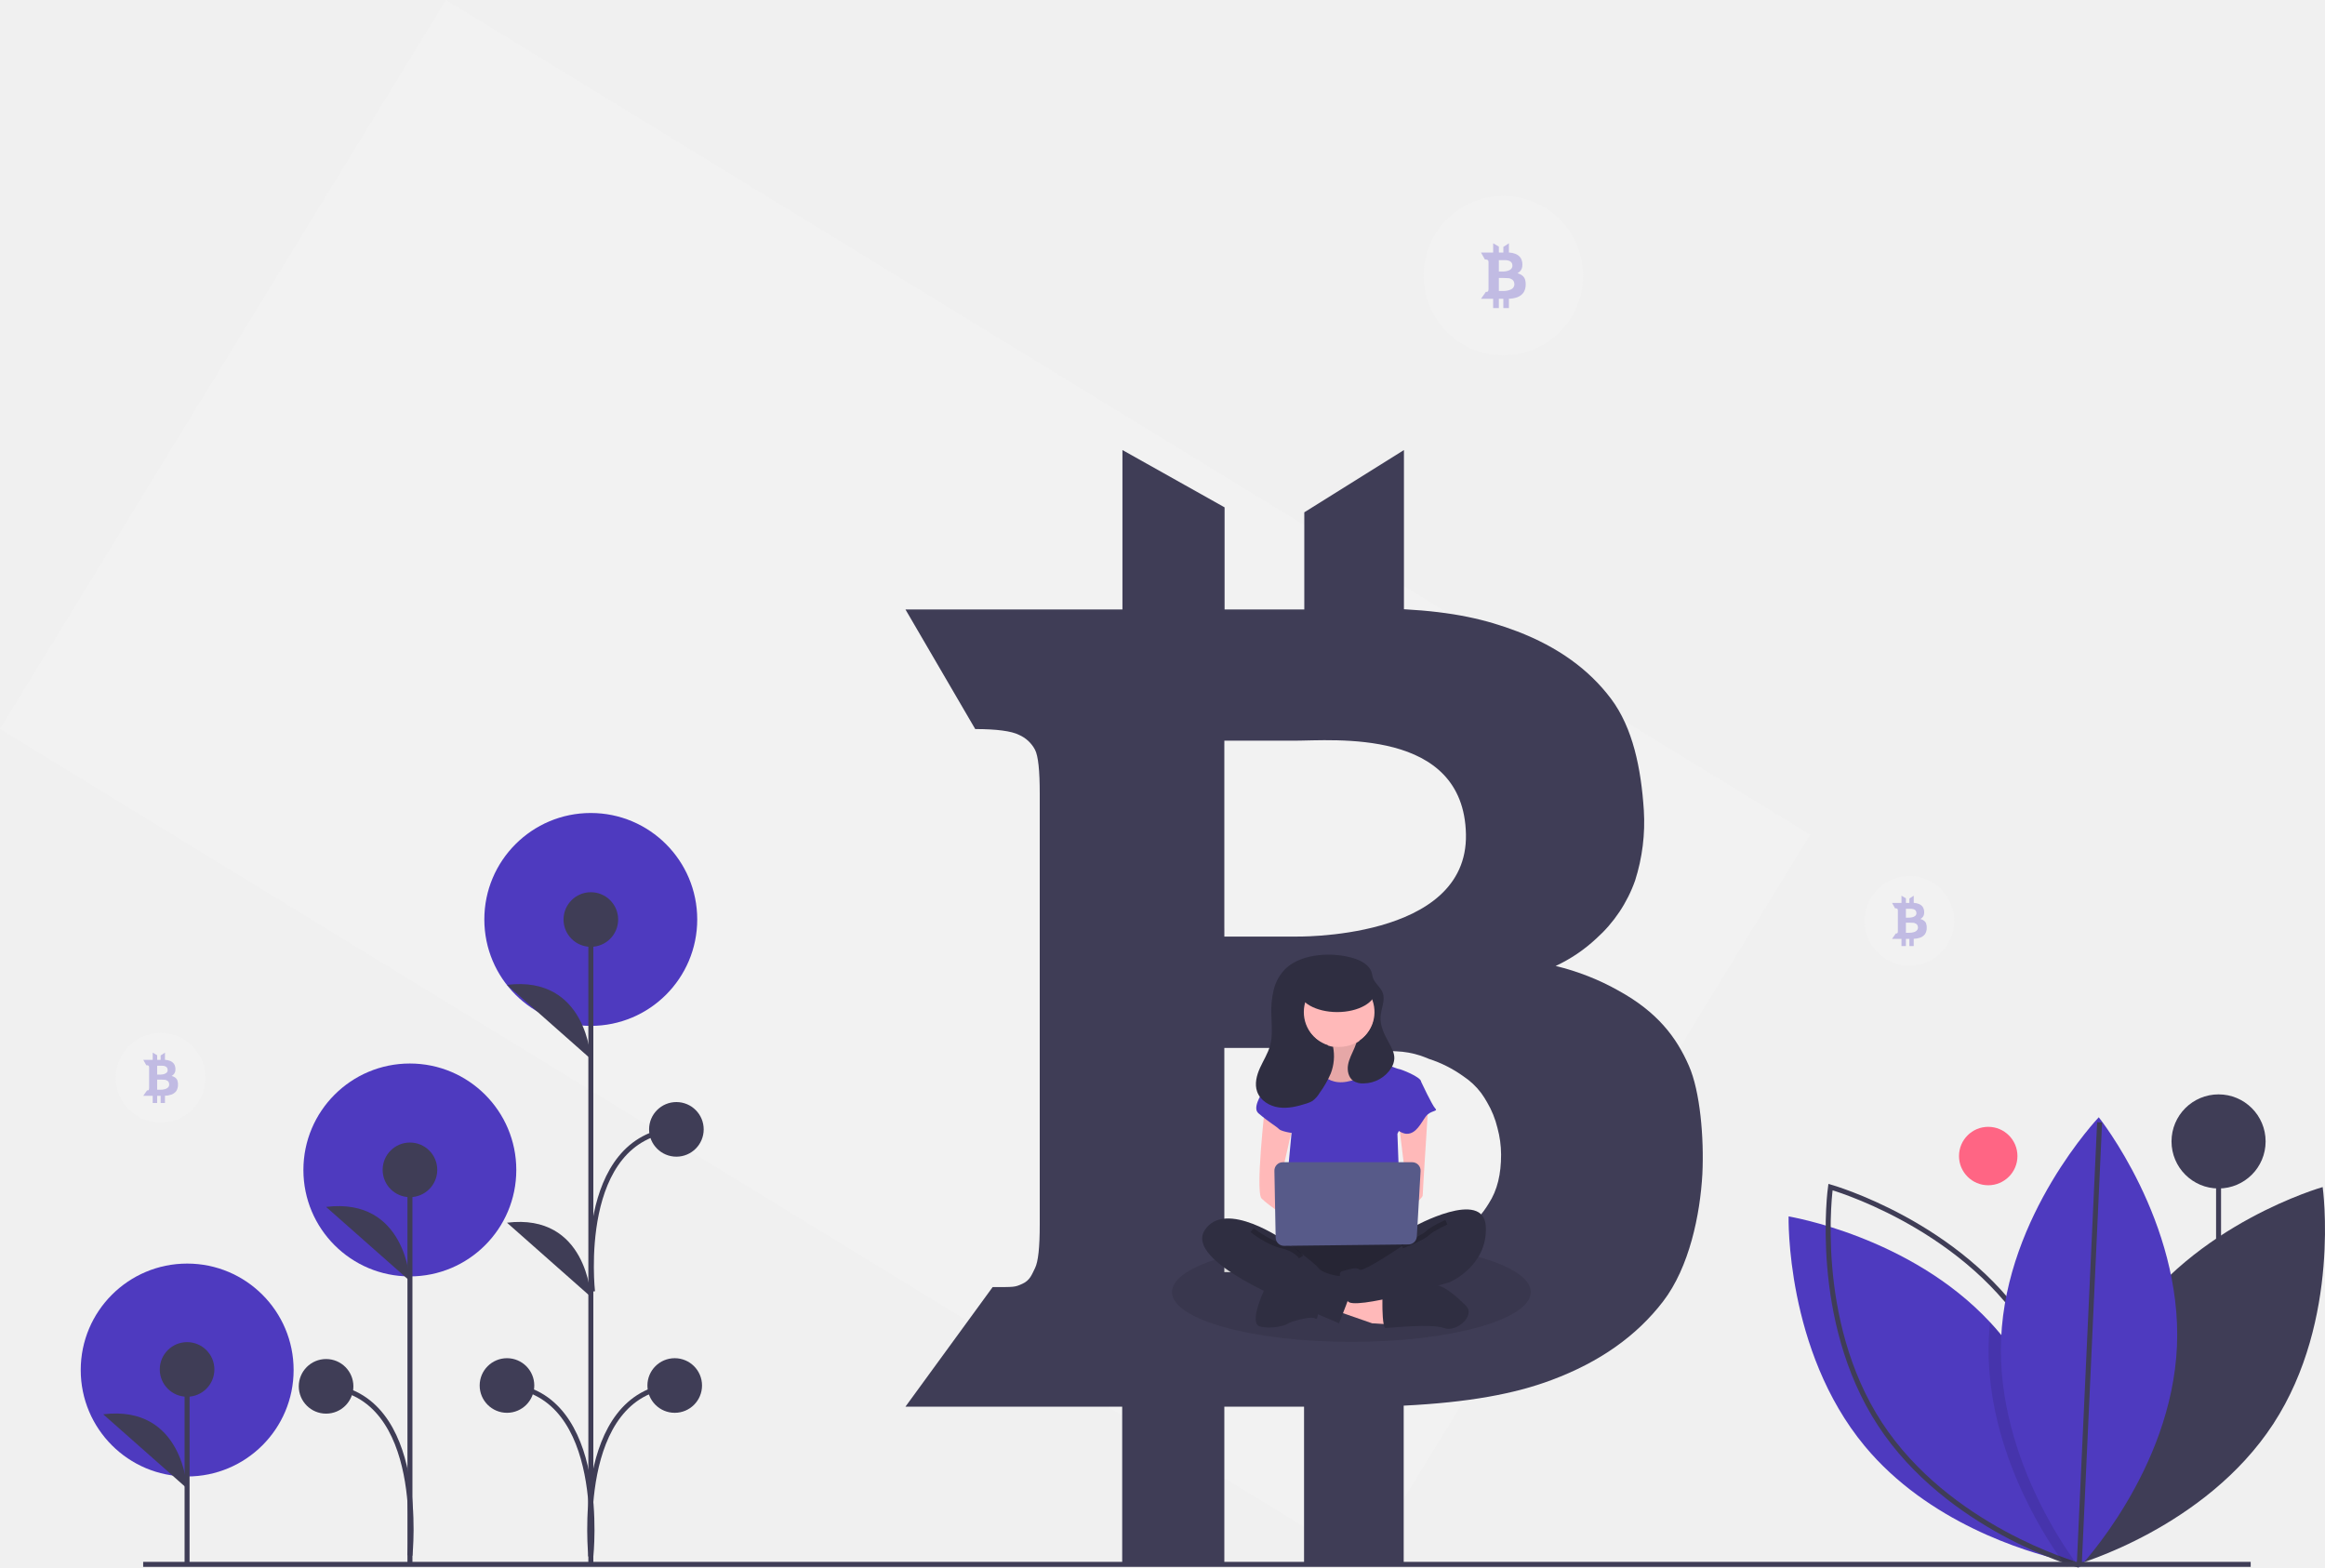
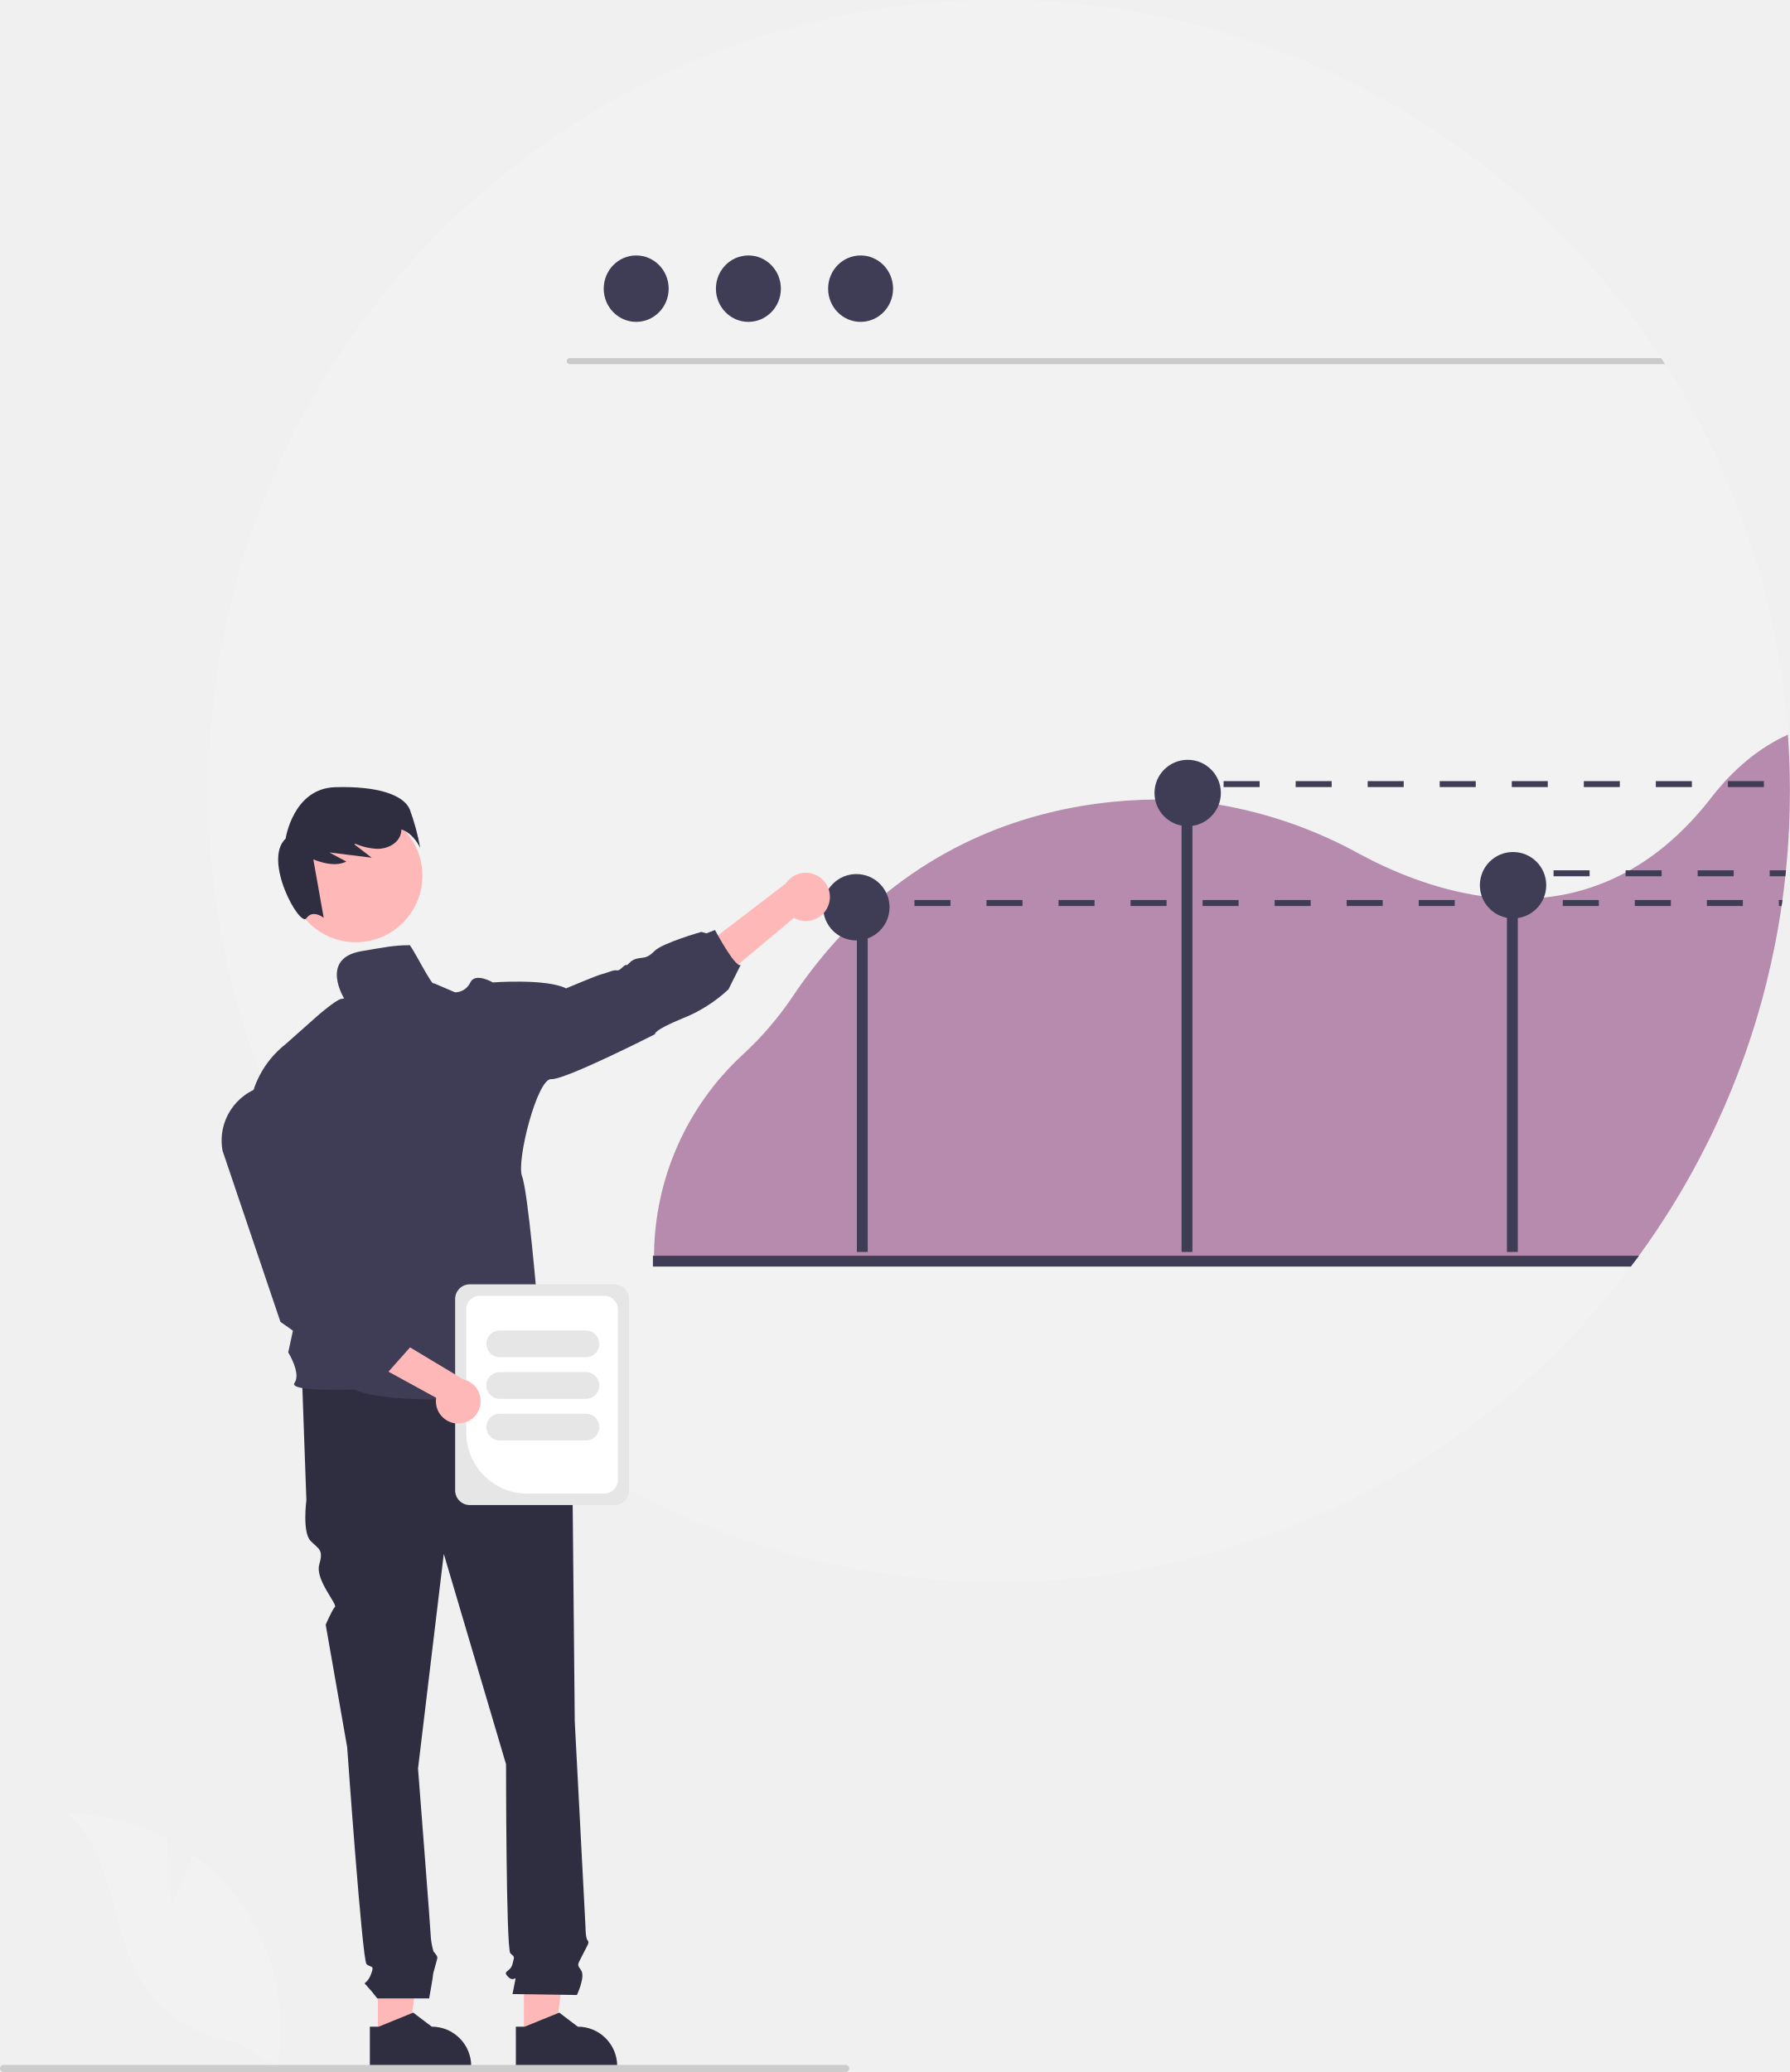
- <svg xmlns="http://www.w3.org/2000/svg" data-name="Layer 1" width="933.321" height="629.287" viewBox="0 0 933.321 629.287">
-   <circle cx="603.482" cy="110.659" r="32" fill="#f2f2f2" />
-   <rect x="175.661" y="277.725" width="642" height="343" transform="translate(174.1087 -328.5784) rotate(31.45906)" fill="#f2f2f2" />
-   <path d="M811.321,563.266c-5-11.5-12.7-21.6-28.1-30.1a98.147,98.147,0,0,0-25.4-10,62.219,62.219,0,0,0,16.3-11,56.368,56.368,0,0,0,15.6-23.3,77.109,77.109,0,0,0,3.5-28.2c-1.1-16.8-4.4-33.1-13.2-44.8s-21.2-20.7-37.6-27c-12.6-4.8-25.5-7.8-45.5-8.9v-63.9l-40,25v39h-32v-41l-41-23v64h-87.1l28,48c8.65.01,14.51.81,17.5,2.3a13.225,13.225,0,0,1,6.5,6c1.3,2.5,1.9,8.4,1.9,17.5v173.2c0,9-.6,14.8-1.9,17.4s-2,4.9-5.1,6.3-3.2,1.3-11.8,1.3h-.1l-35,48h87v64h41v-64h32v64h40v-64.4c26-1.3,44.5-4.7,59.4-10.3,19.3-7.2,34.1-17.7,44.7-31.5s14.9-34.9,15.8-51.2C817.421,592.166,815.821,573.466,811.321,563.266Zm-186.5-129.2h.01v-1.33h27.96c15.73,0,68.15-5.24,69.02,37.57.88,42.81-69.02,41.06-69.02,41.06h-27.96v-3.3h-.01Zm0,122h32c6.5,0,28.86.99,37,1.36a35.499,35.499,0,0,1,9.76,1.74c1.15.39,2.24.83,3.42,1.32a49.732,49.732,0,0,1,13.79,6.98,28.807,28.807,0,0,1,7.13,6.7,38.229,38.229,0,0,1,2.36,3.69,37.473,37.473,0,0,1,4.17,10.29,41.737,41.737,0,0,1,1.47,10.72c0,7.79-1.44,14.24-4.99,19.7-4.81,8.06-12.7,13.77-21.58,17.8-22.96,10.44-52.53,9.7-52.53,9.7h-32Z" transform="translate(-133.3394 -135.4067)" fill="#3f3d56" />
-   <path d="M745.481,247.412a3.437,3.437,0,0,0-1.575-1.747,5.393,5.393,0,0,0-1.424-.58,3.482,3.482,0,0,0,.914-.638,3.282,3.282,0,0,0,.875-1.352,4.623,4.623,0,0,0,.196-1.637,4.992,4.992,0,0,0-.74-2.6,4.633,4.633,0,0,0-2.108-1.567,7.682,7.682,0,0,0-2.551-.517v-3.708l-2.242,1.451V236.78h-1.794v-2.379l-2.298-1.335V236.78h-4.883l1.57,2.786a2.447,2.447,0,0,1,.981.133.752.752,0,0,1,.364.348,2.884,2.884,0,0,1,.107,1.016v10.052a2.888,2.888,0,0,1-.107,1.01c-.073.151-.112.284-.286.366s-.179.075-.661.075h-.006l-1.962,2.786h4.877v3.714h2.298v-3.714h1.794v3.714H739.062v-3.737a10.628,10.628,0,0,0,3.33-.598,5.476,5.476,0,0,0,2.506-1.828,5.802,5.802,0,0,0,.886-2.971A6.754,6.754,0,0,0,745.481,247.412ZM735.026,239.914h.001v-.077h1.567c.882,0,3.82-.304,3.869,2.18.049,2.485-3.869,2.383-3.869,2.383H735.026v-.192h-.001Zm0,7.08h1.794c.364,0,1.618.057,2.074.079a1.929,1.929,0,0,1,.547.101c.064.023.126.048.192.077a2.753,2.753,0,0,1,.773.405,1.639,1.639,0,0,1,.4.389,2.482,2.482,0,0,1,.366.811,2.502,2.502,0,0,1,.082.622,2.085,2.085,0,0,1-.28,1.143,2.648,2.648,0,0,1-1.21,1.033,7.554,7.554,0,0,1-2.945.563h-1.794Z" transform="translate(-133.3394 -135.4067)" fill="#4e3abf" opacity="0.3" />
-   <circle cx="798.13" cy="464.063" r="11.729" fill="#ff6584" />
-   <line x1="890.596" y1="591.744" x2="890.596" y2="458.194" fill="#3f3d56" stroke="#3f3d56" stroke-miterlimit="10" stroke-width="2" />
-   <circle cx="890.596" cy="458.194" r="18.886" fill="#3f3d56" />
-   <path d="M986.741,668.376c-27.28,41.835-19.805,95.043-19.805,95.043s51.704-14.619,78.983-56.454,19.805-95.043,19.805-95.043S1014.02,626.542,986.741,668.376Z" transform="translate(-133.3394 -135.4067)" fill="#3f3d56" />
-   <path d="M966.791,762.933s-.664-.106-1.886-.353c-.975-.198-2.317-.48-3.956-.869-14.652-3.455-53.608-15.133-79.077-45.837-31.877-38.447-30.534-92.161-30.534-92.161s48.74,7.92,80.857,42.446q2.088,2.225,4.062,4.613c27.737,33.452,30.322,78.462,30.527,89.589C966.812,762.028,966.791,762.933,966.791,762.933Z" transform="translate(-133.3394 -135.4067)" fill="#4e3abf" />
-   <path d="M947.131,668.376c27.28,41.835,19.805,95.043,19.805,95.043s-51.704-14.619-78.983-56.454-19.805-95.043-19.805-95.043S919.851,626.542,947.131,668.376Z" transform="translate(-133.3394 -135.4067)" fill="none" stroke="#3f3d56" stroke-miterlimit="10" stroke-width="2" />
-   <path d="M966.783,760.361c-.721.869-1.356,1.611-1.879,2.218-1.159,1.321-1.816,2.014-1.816,2.014s-.798-1.003-2.141-2.882c-7.369-10.272-31.071-46.797-29.241-88.989q.148-3.317.487-6.563,2.088,2.225,4.062,4.613C963.993,704.224,966.579,749.234,966.783,760.361Z" transform="translate(-133.3394 -135.4067)" opacity="0.1" />
-   <path d="M1007.232,675.773c-2.156,49.896-39.195,88.82-39.195,88.82s-33.543-41.974-31.387-91.871,39.195-88.82,39.195-88.82S1009.388,625.876,1007.232,675.773Z" transform="translate(-133.3394 -135.4067)" fill="#4e3abf" />
-   <line x1="834.697" y1="627.774" x2="842.84" y2="450.531" fill="none" stroke="#3f3d56" stroke-miterlimit="10" stroke-width="2" />
-   <line x1="57.472" y1="627.968" x2="903.492" y2="627.968" fill="none" stroke="#3f3d56" stroke-miterlimit="10" stroke-width="2" />
-   <circle cx="237.156" cy="369.084" r="42.73" fill="#4e3abf" />
-   <circle cx="164.526" cy="469.648" r="42.73" fill="#4e3abf" />
-   <circle cx="75.136" cy="549.96" r="42.73" fill="#4e3abf" />
-   <line x1="75.098" y1="627.235" x2="75.098" y2="549.725" fill="#3f3d56" stroke="#3f3d56" stroke-miterlimit="10" stroke-width="2" />
-   <circle cx="75.098" cy="549.725" r="10.961" fill="#3f3d56" />
-   <path d="M208.437,732.903s-1.566-33.678-33.666-29.764" transform="translate(-133.3394 -135.4067)" fill="#3f3d56" />
-   <line x1="237.182" y1="627.779" x2="237.182" y2="369.241" fill="#3f3d56" stroke="#3f3d56" stroke-miterlimit="10" stroke-width="2" />
-   <circle cx="237.182" cy="369.119" r="10.961" fill="#3f3d56" />
-   <circle cx="203.516" cy="556.172" r="10.961" fill="#3f3d56" />
-   <path d="M370.522,560.515s-1.566-33.678-33.666-29.764" transform="translate(-133.3394 -135.4067)" fill="#3f3d56" />
-   <path d="M370.522,655.989s-1.566-33.678-33.666-29.764" transform="translate(-133.3394 -135.4067)" fill="#3f3d56" />
-   <path d="M370.522,760.173s7.046-65.462-33.666-68.594" transform="translate(-133.3394 -135.4067)" fill="none" stroke="#3f3d56" stroke-miterlimit="10" stroke-width="2" />
-   <circle cx="270.853" cy="556.172" r="10.961" fill="#3f3d56" />
-   <path d="M370.527,760.173s-7.046-65.462,33.666-68.594" transform="translate(-133.3394 -135.4067)" fill="none" stroke="#3f3d56" stroke-miterlimit="10" stroke-width="2" />
-   <circle cx="271.521" cy="453.354" r="10.961" fill="#3f3d56" />
-   <path d="M371.194,653.862s-7.046-61.97,33.666-65.102" transform="translate(-133.3394 -135.4067)" fill="none" stroke="#3f3d56" stroke-miterlimit="10" stroke-width="2" />
-   <line x1="164.565" y1="627.414" x2="164.565" y2="469.601" fill="#3f3d56" stroke="#3f3d56" stroke-miterlimit="10" stroke-width="2" />
-   <circle cx="164.565" cy="469.601" r="10.961" fill="#3f3d56" />
-   <path d="M297.904,649.647s-1.566-33.678-33.666-29.764" transform="translate(-133.3394 -135.4067)" fill="#3f3d56" />
-   <path d="M297.904,759.808s7.046-64.764-33.666-67.895" transform="translate(-133.3394 -135.4067)" fill="none" stroke="#3f3d56" stroke-miterlimit="10" stroke-width="2" />
-   <circle cx="130.899" cy="556.506" r="10.961" fill="#3f3d56" />
-   <circle cx="766.482" cy="369.659" r="18" fill="#f2f2f2" />
-   <path d="M709.351,636.366c-22.96,10.44-52.53,9.7-52.53,9.7h-32v-6.11c13.04-3.64,31.07-5.89,51-5.89A233.659,233.659,0,0,1,709.351,636.366Z" transform="translate(-133.3394 -135.4067)" opacity="0.1" />
-   <path d="M747.821,654.066c0,11.05-32.24,20-72,20s-72-8.95-72-20c0-5.51,8.02-10.5,21-14.11v6.11h32s29.57.74,52.53-9.7C732.221,639.706,747.821,646.376,747.821,654.066Z" transform="translate(-133.3394 -135.4067)" opacity="0.1" />
-   <rect x="521.043" y="394.129" width="30.635" height="30.69" fill="#2f2e41" />
-   <path d="M665.775,551.238s2.536,8.875-1.902,9.509a17.323,17.323,0,0,0-7.607,3.17l8.241,10.777h15.214l9.509-9.509s-12.679-9.509-10.143-15.214S665.775,551.238,665.775,551.238Z" transform="translate(-133.3394 -135.4067)" fill="#ffb9b9" />
-   <path d="M665.775,551.238s2.536,8.875-1.902,9.509a17.323,17.323,0,0,0-7.607,3.17l8.241,10.777h15.214l9.509-9.509s-12.679-9.509-10.143-15.214S665.775,551.238,665.775,551.238Z" transform="translate(-133.3394 -135.4067)" opacity="0.1" />
-   <polygon points="536.239 526.136 550.82 531.207 560.962 531.841 560.328 522.966 539.409 516.779 536.239 526.136" fill="#ffb9b9" />
-   <path d="M688.279,659.641s0,8.875,1.268,8.875,18.384-1.902,23.456,0,12.679-5.071,8.875-8.875-10.008-9.509-13.879-8.241-19.719,4.438-19.719,4.438Z" transform="translate(-133.3394 -135.4067)" fill="#2f2e41" />
-   <path d="M641.685,651.4s-7.607,15.214-2.536,16.482,10.777-.634,11.411-1.268,9.509-3.17,10.777-1.902,1.268-5.071,1.268-5.071Z" transform="translate(-133.3394 -135.4067)" fill="#2f2e41" />
-   <path d="M648.025,630.48s-12.045,16.482-3.17,20.92,51.349,4.438,54.518,0,4.438-18.384,0-19.652S648.025,630.48,648.025,630.48Z" transform="translate(-133.3394 -135.4067)" fill="#2f2e41" />
-   <path d="M648.025,630.48s-12.045,16.482-3.17,20.92,51.349,4.438,54.518,0,4.438-18.384,0-19.652S648.025,630.48,648.025,630.48Z" transform="translate(-133.3394 -135.4067)" opacity="0.2" />
-   <circle cx="537.507" cy="405.689" r="14.58" fill="#ffb9b9" />
-   <path d="M648.025,563.917l12.679-2.536s3.17,10.143,13.313,8.241,12.679-8.241,12.679-8.241,7.607,3.17,8.241,3.17,8.875,3.17,8.875,5.071-9.509,20.92-9.509,20.92l1.268,34.232-46.911-1.268,3.17-33.598Z" transform="translate(-133.3394 -135.4067)" fill="#4e3abf" />
-   <path d="M641.051,580.399s-3.804,33.598-1.268,36.134,12.679,9.509,12.679,9.509v-7.607l-5.071-9.509,5.071-22.188Z" transform="translate(-133.3394 -135.4067)" fill="#ffb9b9" />
-   <path d="M706.663,579.448s-2.219,34.549-2.219,35.817-5.705,5.705-7.607,5.705-3.17-3.17-3.17-3.17l4.438-5.071-3.17-25.991Z" transform="translate(-133.3394 -135.4067)" fill="#ffb9b9" />
-   <path d="M700.641,627.944s28.527-15.848,29.161,0-14.58,22.188-14.58,22.188-39.304,11.786-40.889,7.478-4.754-11.281-2.219-11.915,5.705-1.902,6.973-.634,17.116-9.509,17.116-9.509Z" transform="translate(-133.3394 -135.4067)" fill="#2f2e41" />
-   <path d="M713.954,626.042s-5.705,2.536-7.607,4.438-10.143,5.071-10.143,5.071" transform="translate(-133.3394 -135.4067)" fill="none" stroke="#000" stroke-miterlimit="10" stroke-width="2" opacity="0.2" />
-   <path d="M651.828,565.185l-3.804-1.268s-13.947,14.58-9.509,18.384,6.973,5.071,8.241,6.339,7.607,1.902,7.607,1.902Z" transform="translate(-133.3394 -135.4067)" fill="#4e3abf" />
-   <path d="M698.105,568.355l5.705,1.268s4.438,9.509,5.705,10.777-1.902.634-3.804,3.17-3.804,6.973-7.607,6.973-8.875-6.339-8.875-6.339Z" transform="translate(-133.3394 -135.4067)" fill="#4e3abf" />
-   <path d="M649.293,633.65s-24.089-17.116-32.331-4.438,35.5,29.795,41.84,32.331,12.045,5.071,12.045,5.071,5.705-13.947,5.705-16.482-4.438-2.536-5.705-2.536-6.973-1.268-8.241-3.17S649.293,633.65,649.293,633.65Z" transform="translate(-133.3394 -135.4067)" fill="#2f2e41" />
-   <path d="M635.98,629.212s6.339,5.071,12.045,6.339,7.607,4.438,7.607,4.438" transform="translate(-133.3394 -135.4067)" fill="none" stroke="#000" stroke-miterlimit="10" stroke-width="2" opacity="0.2" />
-   <path d="M644.92,605.376l.506,26.841a3.36,3.36,0,0,0,3.397,3.296l49.949-.561a3.36,3.36,0,0,0,3.317-3.166l1.516-26.28a3.36,3.36,0,0,0-3.355-3.554H648.279A3.36,3.36,0,0,0,644.92,605.376Z" transform="translate(-133.3394 -135.4067)" fill="#575a89" />
-   <path d="M639.142,564.077c1.36-3.002,3.189-5.819,4.06-8.998,1.044-3.81.638-7.841.513-11.789a37.017,37.017,0,0,1,.884-10.403,17.885,17.885,0,0,1,5.142-8.953c6.643-5.931,18.802-6.356,26.914-3.888,3.198.973,6.605,2.827,7.398,6.074.12.49.173.995.307,1.482.664,2.418,3.138,3.948,4.03,6.291,1.154,3.031-.626,6.327-.858,9.561-.272,3.777,1.585,7.344,3.415,10.659,1.088,1.971,2.219,4.07,2.111,6.318a7.982,7.982,0,0,1-1.092,3.483,13.281,13.281,0,0,1-11.156,6.395,6.999,6.999,0,0,1-4.179-.987c-1.98-1.363-2.56-4.108-2.147-6.476s1.614-4.51,2.556-6.721c.289-.679.55-1.369.79-2.066a14.186,14.186,0,1,0-9.357,1.587,19.216,19.216,0,0,1-.931,10.685,40.347,40.347,0,0,1-4.487,7.823,10.801,10.801,0,0,1-2.858,3.199,10.143,10.143,0,0,1-2.435,1.04c-3.581,1.152-7.351,2.078-11.077,1.56s-7.415-2.765-8.684-6.306C636.888,570.546,637.781,567.079,639.142,564.077Z" transform="translate(-133.3394 -135.4067)" fill="#2f2e41" />
-   <ellipse cx="536.801" cy="397.502" rx="15.474" ry="8.768" fill="#2f2e41" />
-   <path d="M906.55,506.112a2.671,2.671,0,0,0-1.224-1.357,4.191,4.191,0,0,0-1.106-.451,2.706,2.706,0,0,0,.71-.496,2.55,2.55,0,0,0,.68-1.051,3.592,3.592,0,0,0,.152-1.272,3.879,3.879,0,0,0-.575-2.02,3.6,3.6,0,0,0-1.638-1.218,5.969,5.969,0,0,0-1.982-.401v-2.882l-1.742,1.127v1.759h-1.394v-1.849l-1.786-1.037v2.886h-3.794l1.22,2.165a1.902,1.902,0,0,1,.762.104.585.585,0,0,1,.283.271,2.241,2.241,0,0,1,.083.789v7.811a2.244,2.244,0,0,1-.083.785c-.057.117-.087.221-.222.284s-.139.059-.514.059h-.004l-1.525,2.165H896.64v2.886h1.786v-2.886h1.394v2.886h1.742v-2.904a8.259,8.259,0,0,0,2.588-.465,4.256,4.256,0,0,0,1.947-1.421,4.508,4.508,0,0,0,.688-2.309A5.248,5.248,0,0,0,906.55,506.112Zm-8.124-5.827h0v-.06h1.218c.685,0,2.969-.236,3.007,1.694.038,1.931-3.007,1.852-3.007,1.852h-1.218v-.149H898.426Zm0,5.502h1.394c.283,0,1.257.045,1.612.061a1.499,1.499,0,0,1,.425.078c.05.018.098.037.149.06a2.139,2.139,0,0,1,.601.315,1.274,1.274,0,0,1,.311.302,1.928,1.928,0,0,1,.284.63,1.945,1.945,0,0,1,.064.483,1.62,1.62,0,0,1-.217.888,2.058,2.058,0,0,1-.94.803,5.87,5.87,0,0,1-2.288.437h-1.394Z" transform="translate(-133.3394 -135.4067)" fill="#4e3abf" opacity="0.3" />
-   <circle cx="64.482" cy="432.659" r="18" fill="#f2f2f2" />
-   <path d="M204.55,569.112a2.671,2.671,0,0,0-1.224-1.357,4.191,4.191,0,0,0-1.106-.451,2.706,2.706,0,0,0,.71-.496,2.55,2.55,0,0,0,.68-1.051,3.592,3.592,0,0,0,.152-1.272,3.879,3.879,0,0,0-.575-2.02,3.6,3.6,0,0,0-1.638-1.218,5.969,5.969,0,0,0-1.982-.401v-2.882l-1.742,1.127v1.759h-1.394v-1.849l-1.786-1.037v2.886h-3.794l1.22,2.165a1.902,1.902,0,0,1,.762.104.585.585,0,0,1,.283.271,2.241,2.241,0,0,1,.083.789v7.811a2.244,2.244,0,0,1-.083.785c-.057.117-.087.221-.222.284s-.139.059-.514.059h-.004l-1.525,2.165H194.64v2.886h1.786v-2.886h1.394v2.886h1.742v-2.904a8.259,8.259,0,0,0,2.588-.465,4.256,4.256,0,0,0,1.947-1.421,4.508,4.508,0,0,0,.688-2.309A5.248,5.248,0,0,0,204.55,569.112Zm-8.124-5.827h0v-.06h1.218c.685,0,2.969-.236,3.007,1.694.038,1.931-3.007,1.852-3.007,1.852h-1.218v-.149H196.426Zm0,5.502h1.394c.283,0,1.257.045,1.612.061a1.499,1.499,0,0,1,.425.078c.05.018.098.037.149.06a2.139,2.139,0,0,1,.601.315,1.274,1.274,0,0,1,.311.302,1.928,1.928,0,0,1,.284.63,1.945,1.945,0,0,1,.064.483,1.62,1.62,0,0,1-.217.888,2.058,2.058,0,0,1-.94.803,5.87,5.87,0,0,1-2.288.437h-1.394Z" transform="translate(-133.3394 -135.4067)" fill="#4e3abf" opacity="0.3" />
+ <svg xmlns="http://www.w3.org/2000/svg" data-name="Layer 1" width="602.107" height="696.919" viewBox="0 0 602.107 696.919">
+   <path d="M901.053,367.541q0,2.97-.07,5.93c-.02,1.29-.06,2.58-.11,3.87-.01.37-.02.73-.04,1.1q-.045,1.065-.09,2.1-.33,6.915-1.02,13.73c-.02.22-.04.44-.06.65-.05.45-.09.9-.15,1.35-.14,1.35-.29,2.7-.46,4.03-.11.9-.22,1.79-.34,2.69-.06.43-.12.86-.17,1.28-.07.47-.13.93-.2,1.39-.03.2-.06.4-.09.61-.1.68-.2,1.37-.31,2.05-.13.89-.27,1.77-.42,2.66q-.21,1.32-.45,2.64c-.15.88-.31,1.76-.47,2.64-.16.89-.33,1.77-.5,2.65q-1.29,6.54-2.88,12.97-.63,2.505-1.29,5-1.095,4.05-2.31,8.06c-.23.74-.46,1.48-.69,2.21-.26.84-.53,1.68-.8,2.51-.27.84-.54,1.67-.82,2.5-.28.83-.56,1.66-.85,2.49-.28.82-.57,1.65-.87,2.47-.29.83-.59,1.65-.89,2.47-.31.82-.61,1.64-.92,2.45q-.93,2.46-1.91,4.87c-.32.81-.65,1.62-.99,2.42q-1.995,4.83-4.18,9.55c-.32.7-.64,1.4-.97,2.09-.22.46-.43.91-.65,1.37-.37.76-.73,1.51-1.1,2.26-.37.76-.75,1.53-1.14,2.3q-1.155,2.28-2.35,4.55c-.79,1.51-1.6,3.02-2.43,4.51s-1.67,2.98-2.52,4.45c-.43.74-.86,1.48-1.29,2.21q-2.595,4.395-5.36,8.69-2.745,4.275-5.67,8.45c-.97,1.39-1.96,2.78-2.96,4.15-.4.55-.8,1.09-1.2,1.63-.49.68-1,1.35-1.51,2.02a265.809,265.809,0,0,1-382.97,44.18q-4.38-3.66-8.6-7.5a267.376,267.376,0,0,1-46.71-55.98c-1.61-2.59-3.19-5.21-4.71-7.85a264.766,264.766,0,0,1-35.51-132.87c0-146.91,119.09-266,266-266a265.777,265.777,0,0,1,222.68,120.44c.44.67.88,1.35,1.32,2.03a264.422,264.422,0,0,1,41.33,124.62Q901.058,357.991,901.053,367.541Z" transform="translate(-298.9467 -101.5407)" fill="#f2f2f2" />
+   <path d="M859.053,224.011h-368.45a1.015,1.015,0,0,1,0-2.03h367.13C858.173,222.651,858.613,223.331,859.053,224.011Z" transform="translate(-298.9467 -101.5407)" fill="#cacaca" />
+   <ellipse cx="214.01" cy="97.09" rx="10.925" ry="11.169" fill="#3f3d56" />
+   <ellipse cx="251.753" cy="97.09" rx="10.925" ry="11.169" fill="#3f3d56" />
+   <ellipse cx="289.495" cy="97.09" rx="10.925" ry="11.169" fill="#3f3d56" />
+   <path d="M900.383,348.631c-9.61,4.37-18.22,11.43-25.74,21.14-8.69,11.23-18,19.14-27.51,24.5-.45.25-.89.49-1.34.73a73.528,73.528,0,0,1-27.51,8.43,83.499,83.499,0,0,1-8.76.42c-1.22-.01-2.44-.04-3.65-.1-2.87-.14-5.71-.42-8.5-.82-16.02-2.28-30.51-8.44-41.24-14.23a150.088,150.088,0,0,0-47.21-16.52q-4.44-.735-8.86-1.15c-1.22-.12-2.43-.21-3.64-.29q-4.455-.3-8.9-.28c-1.52.01-3.03.04-4.55.1-25.54,1-58.85,8.28-88.72,33.71-.4.34-.79.68-1.19,1.02-.37.32-.74.65-1.11.98a149.143,149.143,0,0,0-13.34,13.47,169.09,169.09,0,0,0-13.2,17.25,110.056,110.056,0,0,1-16.64,19.3,92.677,92.677,0,0,0-29.82,67.12v.5c-.01.54-.01,1.09-.01,1.63h330.13c.4-.54.8-1.08,1.19-1.63,1-1.37,1.99-2.76,2.96-4.15q2.925-4.17,5.67-8.45,2.775-4.29,5.36-8.69c.43-.73.86-1.47,1.29-2.21.85-1.47,1.69-2.96,2.52-4.45s1.64-3,2.43-4.51q1.2-2.265,2.35-4.55c.39-.77.77-1.54,1.14-2.3.37-.75.73-1.5,1.1-2.26.22-.46.43-.91.65-1.37.33-.69.65-1.39.97-2.09q2.19-4.725,4.18-9.55c.34-.8.67-1.61.99-2.42q.975-2.415,1.91-4.87c.31-.81.61-1.63.92-2.45.3-.82.6-1.64.89-2.47.3-.82.59-1.65.87-2.47.29-.83.57-1.66.85-2.49.28-.83.55-1.66.82-2.5.27-.83.54-1.67.8-2.51.23-.73.46-1.47.69-2.21q1.215-4.005,2.31-8.06.66-2.49,1.29-5,1.59-6.42,2.88-12.97c.17-.88.34-1.76.5-2.65.16-.88.32-1.76.47-2.64q.24-1.32.45-2.64c.15-.89.29-1.77.42-2.66.11-.68.21-1.37.31-2.05.03-.21.06-.41.09-.61.07-.47.13-.93.19-1.39.06-.43.12-.86.18-1.28.12-.9.23-1.79.34-2.69.17-1.33.32-2.68.46-4.03h.01c.04-.45.09-.9.14-1.35.02-.21.04-.43.06-.65q.69-6.81,1.02-13.73.045-1.035.09-2.1c.02-.37.03-.73.04-1.1.05-1.29.09-2.58.11-3.87q.075-2.955.07-5.93Q901.053,358.001,900.383,348.631Z" transform="translate(-298.9467 -101.5407)" fill="#b68bad" />
+   <rect x="288.244" y="314.155" width="3.648" height="106.939" fill="#3f3d56" />
+   <rect x="397.473" y="264.211" width="3.648" height="156.883" fill="#3f3d56" />
+   <rect x="506.927" y="297.047" width="3.648" height="124.047" fill="#3f3d56" />
+   <circle cx="399.522" cy="266.726" r="11.161" fill="#3f3d56" />
+   <circle cx="508.976" cy="297.737" r="11.161" fill="#3f3d56" />
+   <circle cx="288.069" cy="305.155" r="11.161" fill="#3f3d56" />
+   <path d="M850.263,523.911c-.4.55-.8,1.09-1.2,1.63-.49.68-1,1.35-1.51,2.02h-328.97v-3.65Z" transform="translate(-298.9467 -101.5407)" fill="#3f3d56" />
+   <polygon points="127.115 685.125 137.686 685.125 142.715 644.349 127.113 644.35 127.115 685.125" fill="#ffb8b8" />
+   <path d="M453.563,787.101a13.14,13.14,0,0,0-4.3-2.89,13.412,13.412,0,0,0-5.08-1l-6.23-4.72-.33.13-11.28,4.59h-2.98v13.7h34.09v-.43A13.16,13.16,0,0,0,453.563,787.101Z" transform="translate(-298.9467 -101.5407)" fill="#2f2e41" />
+   <polygon points="176.228 685.125 186.799 685.125 191.828 644.349 176.226 644.35 176.228 685.125" fill="#ffb8b8" />
+   <path d="M502.683,787.101a13.077,13.077,0,0,0-4.31-2.89,13.336,13.336,0,0,0-5.08-1l-6.22-4.72-.34.14-11.28,4.58h-2.98l.01,13.7h34.08v-.43A13.192,13.192,0,0,0,502.683,787.101Z" transform="translate(-298.9467 -101.5407)" fill="#2f2e41" />
+   <path d="M483.625,563.522,400.566,565.689l1.444,40.446s-1.444,10.834,1.444,13.723,4.333,2.889,2.889,7.945,6.187,13.313,5.26,14.24-3.094,5.983-3.094,5.983l7.222,41.168s5.056,71.503,6.5,72.947,2.889,0,1.444,3.611-2.889,2.167-1.444,3.611a53.192,53.192,0,0,1,3.611,4.333h17.462s1.317-7.222,1.317-7.945,1.444-5.056,1.444-5.778-1.277-1.999-1.277-1.999a23.761,23.761,0,0,1-.89-4.501c0-1.444-4.333-57.058-4.333-57.058l8.667-72.225,20.945,70.78s0,62.113,1.444,63.558,1.444.722.722,3.611-3.611,2.167-1.444,4.333,2.889-1.444,2.167,2.167l-.722,3.611,21.667.31s2.889-6.088,1.444-8.255-1.358-1.575.404-5.121,2.485-4.268,1.762-4.99-.722-4.564-.722-4.564l-3.611-69.106s-.722-72.947-.722-75.114a7.204,7.204,0,0,1,.6-3.249v-2.941l-2.767-10.421Z" transform="translate(-298.9467 -101.5407)" fill="#2f2e41" />
+   <path d="M577.621,405.998a8.065,8.065,0,0,1-11.61,4.261l-36.054,30.205-1.959-14.764,35.264-26.995a8.109,8.109,0,0,1,14.359,7.293Z" transform="translate(-298.9467 -101.5407)" fill="#ffb8b8" />
+   <circle cx="119.696" cy="294.534" r="22.39" fill="#ffb8b8" />
+   <path d="M436.794,373.792c-2.084-4.968-11.017-7.918-25.153-7.474s-16.611,17.301-16.611,17.301c-7.786,7.257,4.784,29.914,6.965,26.79,2.181-3.124,5.842-.171,5.842-.171l-3.489-19.627c3.685,1.418,7.648,2.369,11.114.718l-5.743-3.071,14.278,1.777-5.888-4.53c.143-.047.285-.096.428-.144a20.924,20.924,0,0,0,7.46,1.694c3.002-.022,6.192-1.429,7.45-4.155a6.139,6.139,0,0,0,.533-2.376c4.139,1.344,6.313,6.193,6.313,6.193A76.403,76.403,0,0,0,436.794,373.792Z" transform="translate(-298.9467 -101.5407)" fill="#2f2e41" />
+   <path d="M436.565,419.465c-5,0-8.22.69-16,2-14.36,2.42-5.76,16.065-5.76,16.065s.65-.33-1.11,0-7.76,5.52-7.76,5.52l-10.73,9.53c-16.17,12.69-12.55,32.49-12.55,32.49l23.58,23.73-10.33,47.61s4.39,7.07,2.12,10.24,20,2.26,20,2.26c15.37,6.85,69.52,1.06,69.52,1.06-.75-1.96-8-17.15-8-17.15,3.15-5.44.15-13.3.15-13.3s-3.13-37.18-5.13-42.32,5.12-32.99,9.8-32.69,34.91-15.12,34.91-15.12-.76-1.21,9.22-5.29a48.911,48.911,0,0,0,15.49-9.77l4.1-8.19c-1.97.76-8.62-11.78-8.62-11.78l-2.9,1.105-1.68-.485s-13.11,3.73-15.79,6.45-3.58,1.96-6,2.57-2.72,2.31-3.48,2.12-2.11,2.11-3.17,1.81-3.33.91-4.84,1.21-12.24,4.84-12.24,4.84c-6.64-3.36-24.64-2-24.64-2s-5.89-3.47-7.56,0a5.69,5.69,0,0,1-5.13,3.33l-7.18-3.07C444.438,433.763,436.606,417.887,436.565,419.465Z" transform="translate(-298.9467 -101.5407)" fill="#3f3d56" />
+   <path d="M356.278,742.531l-.998-22.434a72.455,72.455,0,0,0-33.796-8.555c16.231,13.27,14.203,38.851,25.208,56.697a43.582,43.582,0,0,0,31.959,20.14l13.583,8.316A73.03,73.03,0,0,0,376.842,737.516a70.543,70.543,0,0,0-12.964-12.046C360.624,734.048,356.278,742.531,356.278,742.531Z" transform="translate(-298.9467 -101.5407)" fill="#f2f2f2" />
+   <path d="M298.947,797.269a1.186,1.186,0,0,0,1.19,1.19h283.29a1.19,1.19,0,1,0,0-2.38h-283.29A1.187,1.187,0,0,0,298.947,797.269Z" transform="translate(-298.9467 -101.5407)" fill="#ccc" />
+   <rect x="289.494" y="302.729" width="6" height="2" fill="#3f3d56" />
+   <path d="M606.553,404.271v2h12.12v-2Zm24.24,0v2h12.11v-2Zm24.23,0v2h12.12v-2Zm24.23,0v2h12.12v-2Zm24.24,0v2h12.11v-2Zm24.23,0v2h12.12v-2Zm24.23,0v2h12.12v-2Zm24.24,0v2h12.11v-2Zm24.23,0v2h12.12v-2Zm24.23,0v2h12.12v-2Zm24.23,0v2h12.12v-2Zm24.24,0v2h12.11v-2Zm24.23,0v2h.9c.03-.21.06-.41.09-.61.07-.46.13-.92.2-1.39Z" transform="translate(-298.9467 -101.5407)" fill="#3f3d56" />
+   <rect x="393.494" y="262.729" width="6" height="2" fill="#3f3d56" />
+   <path d="M710.553,364.271v2h12.12v-2Zm24.24,0v2h12.11v-2Zm24.23,0v2h12.12v-2Zm24.23,0v2h12.12v-2Zm24.24,0v2h12.11v-2Zm24.23,0v2h12.12v-2Zm24.23,0v2h12.12v-2Zm24.24,0v2h12.11v-2Z" transform="translate(-298.9467 -101.5407)" fill="#3f3d56" />
+   <rect x="504.494" y="292.729" width="6" height="2" fill="#3f3d56" />
+   <path d="M821.553,394.271v2h12.12v-2Zm24.24,0v2h12.11v-2Zm24.23,0v2h12.12v-2Zm24.23,0v2h5.27c.04-.45.09-.9.14-1.35.02-.21.04-.43.06-.65Z" transform="translate(-298.9467 -101.5407)" fill="#3f3d56" />
+   <path d="M452.053,602.85V538.44a4.923,4.923,0,0,1,4.917-4.917h48.643a4.923,4.923,0,0,1,4.917,4.917v64.409a4.923,4.923,0,0,1-4.917,4.917H456.97A4.923,4.923,0,0,1,452.053,602.85Z" transform="translate(-298.9467 -101.5407)" fill="#e6e6e6" />
+   <path d="M455.785,583.395V541.987a4.61,4.61,0,0,1,4.605-4.605h41.805a4.61,4.61,0,0,1,4.605,4.605v57.316a4.61,4.61,0,0,1-4.605,4.605H476.297A20.536,20.536,0,0,1,455.785,583.395Z" transform="translate(-298.9467 -101.5407)" fill="#fff" />
+   <path d="M462.553,553.541a4.505,4.505,0,0,1,4.5-4.5h29a4.5,4.5,0,1,1,0,9h-29A4.505,4.505,0,0,1,462.553,553.541Z" transform="translate(-298.9467 -101.5407)" fill="#e6e6e6" />
+   <path d="M462.553,567.541a4.505,4.505,0,0,1,4.5-4.5h29a4.5,4.5,0,1,1,0,9h-29A4.505,4.505,0,0,1,462.553,567.541Z" transform="translate(-298.9467 -101.5407)" fill="#e6e6e6" />
+   <path d="M462.553,581.541a4.505,4.505,0,0,1,4.5-4.5h29a4.5,4.5,0,1,1,0,9h-29A4.505,4.505,0,0,1,462.553,581.541Z" transform="translate(-298.9467 -101.5407)" fill="#e6e6e6" />
+   <path d="M453.202,580.349a7.483,7.483,0,0,1-7.528-8.659l-41.53-22.739,12.155-6.574,38.486,23.114a7.524,7.524,0,0,1-1.582,14.858Z" transform="translate(-298.9467 -101.5407)" fill="#ffb8b8" />
+   <path d="M429.053,563.541l-14.727-2.616-5.273-4.384-3.546-1.806-12.223-8.579-.036-.108-19.421-57.41a18.804,18.804,0,0,1,13.915-21.737h0a18.784,18.784,0,0,1,23.168,15.86l6.25,49.203,10.361,10.7,4.533.878,1.043,4.881,3.957,6.119Z" transform="translate(-298.9467 -101.5407)" fill="#3f3d56" />
</svg>
